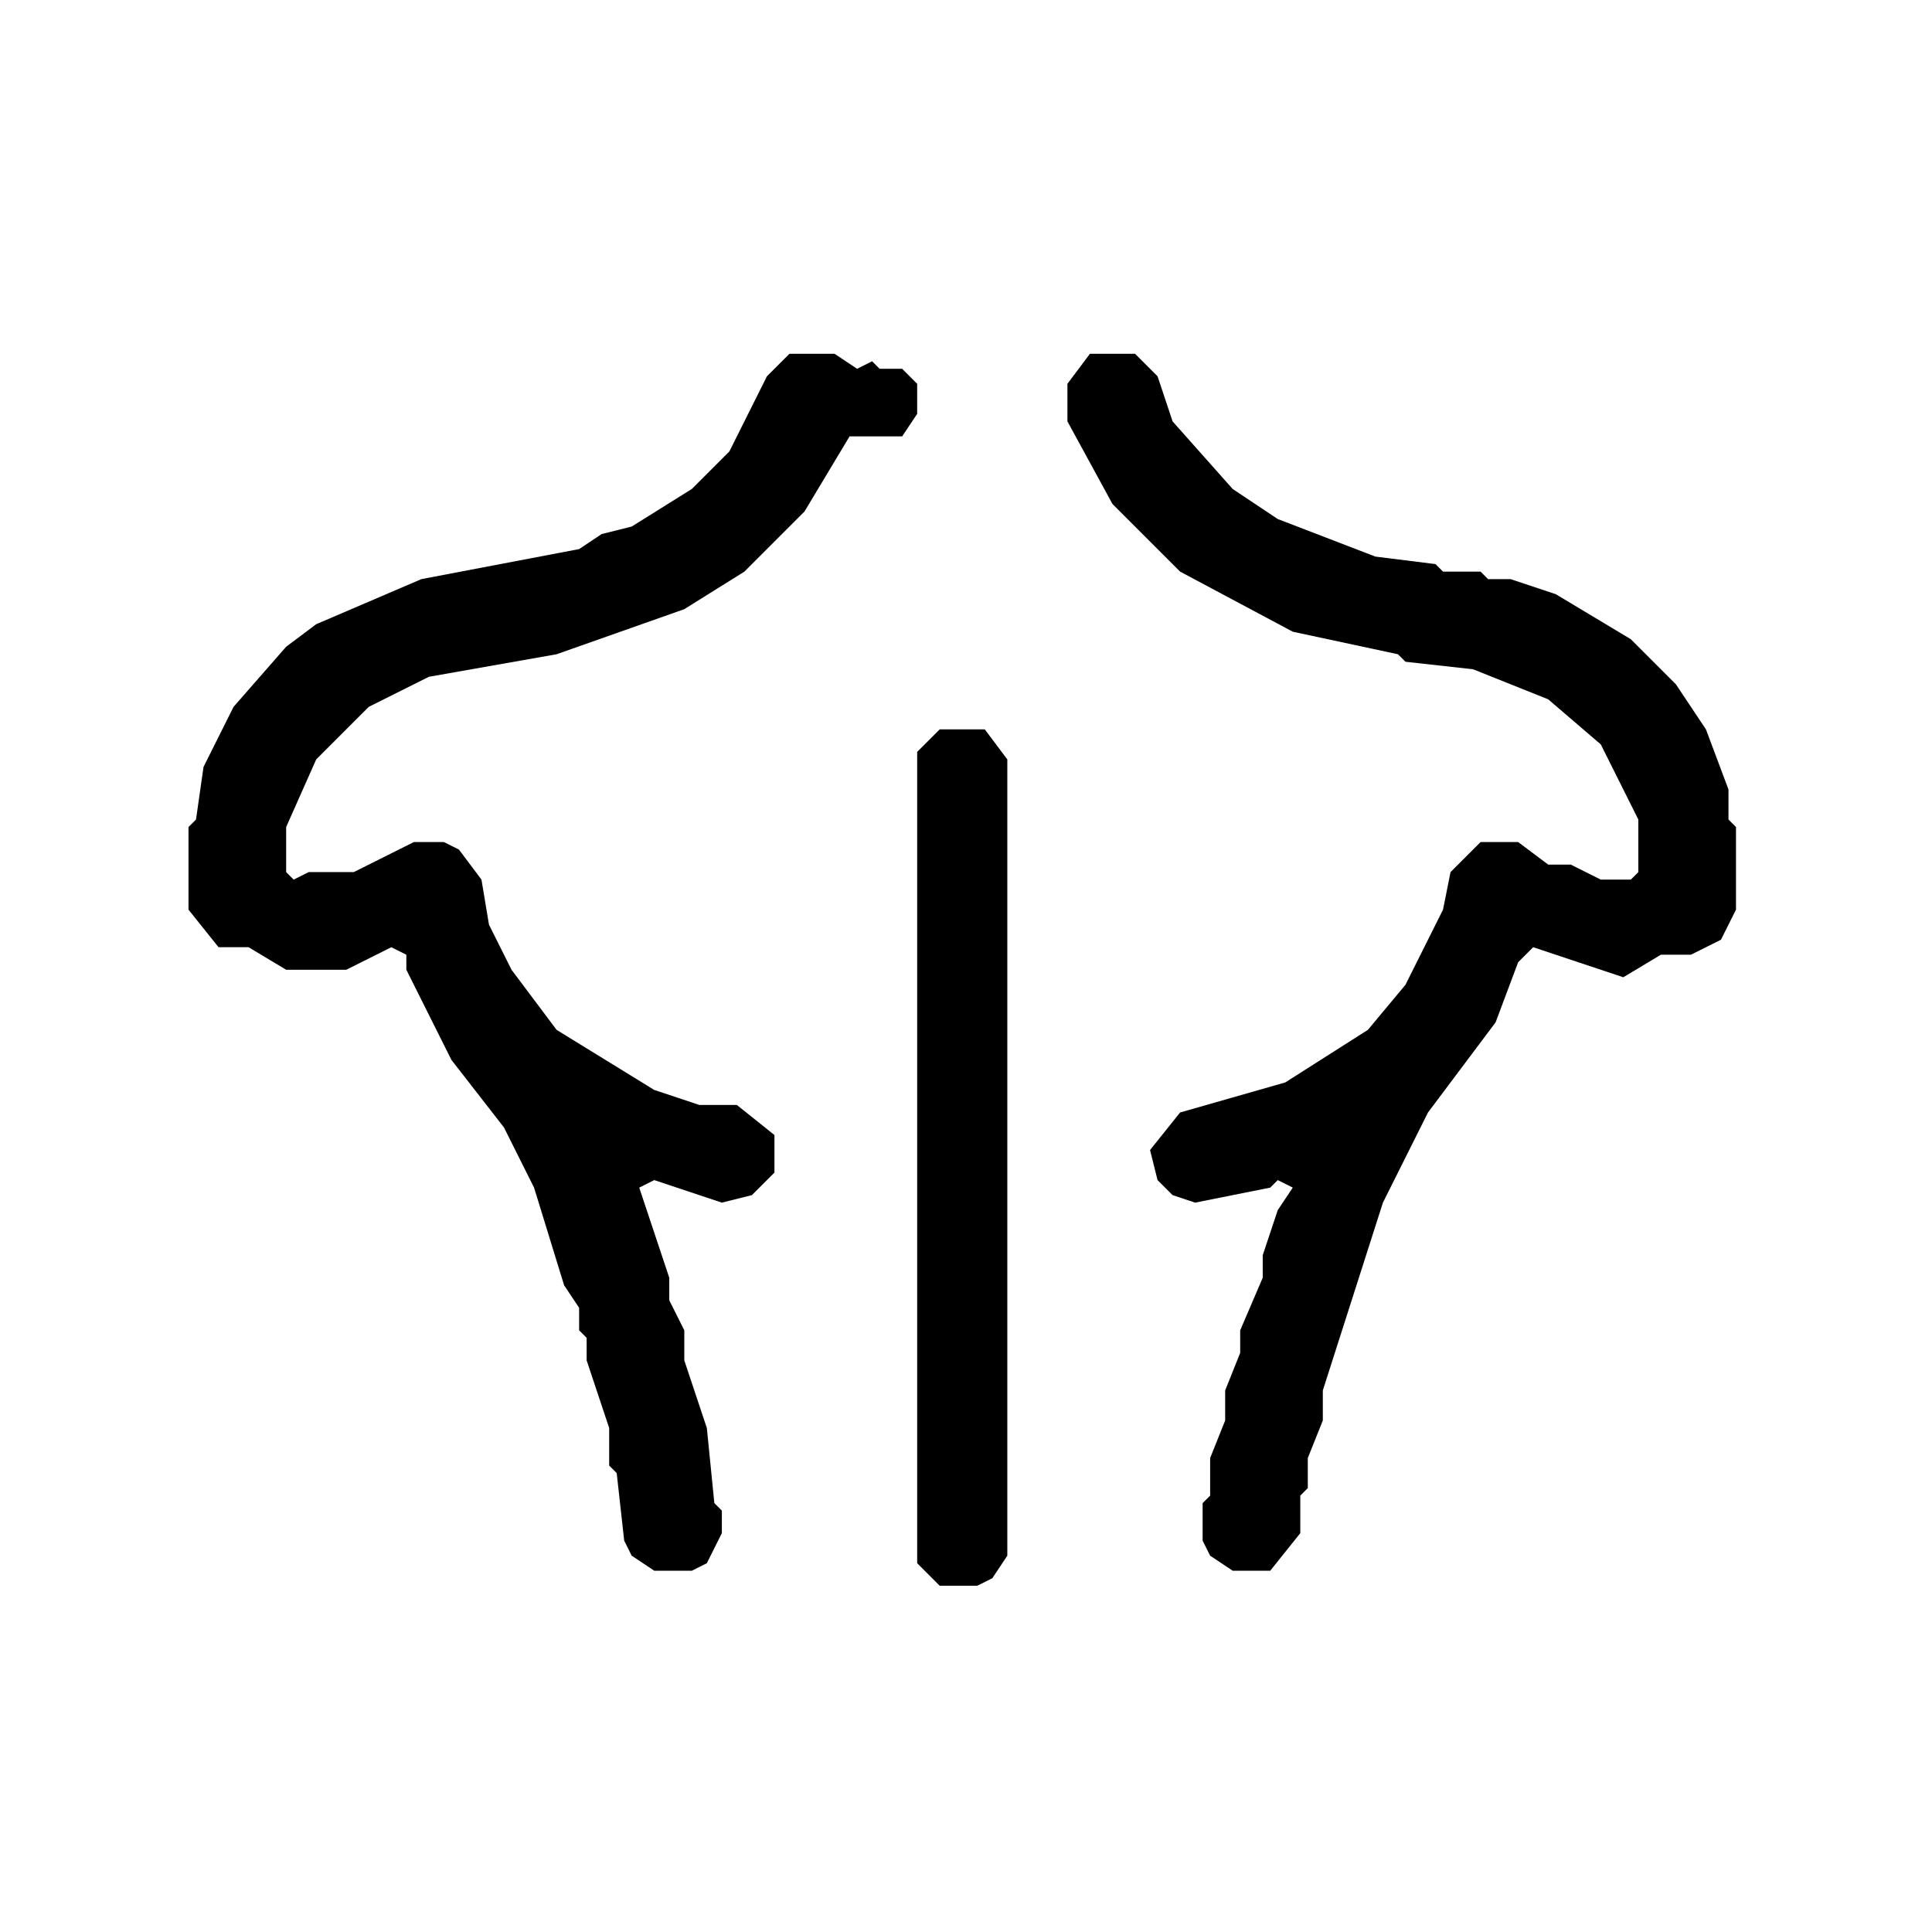
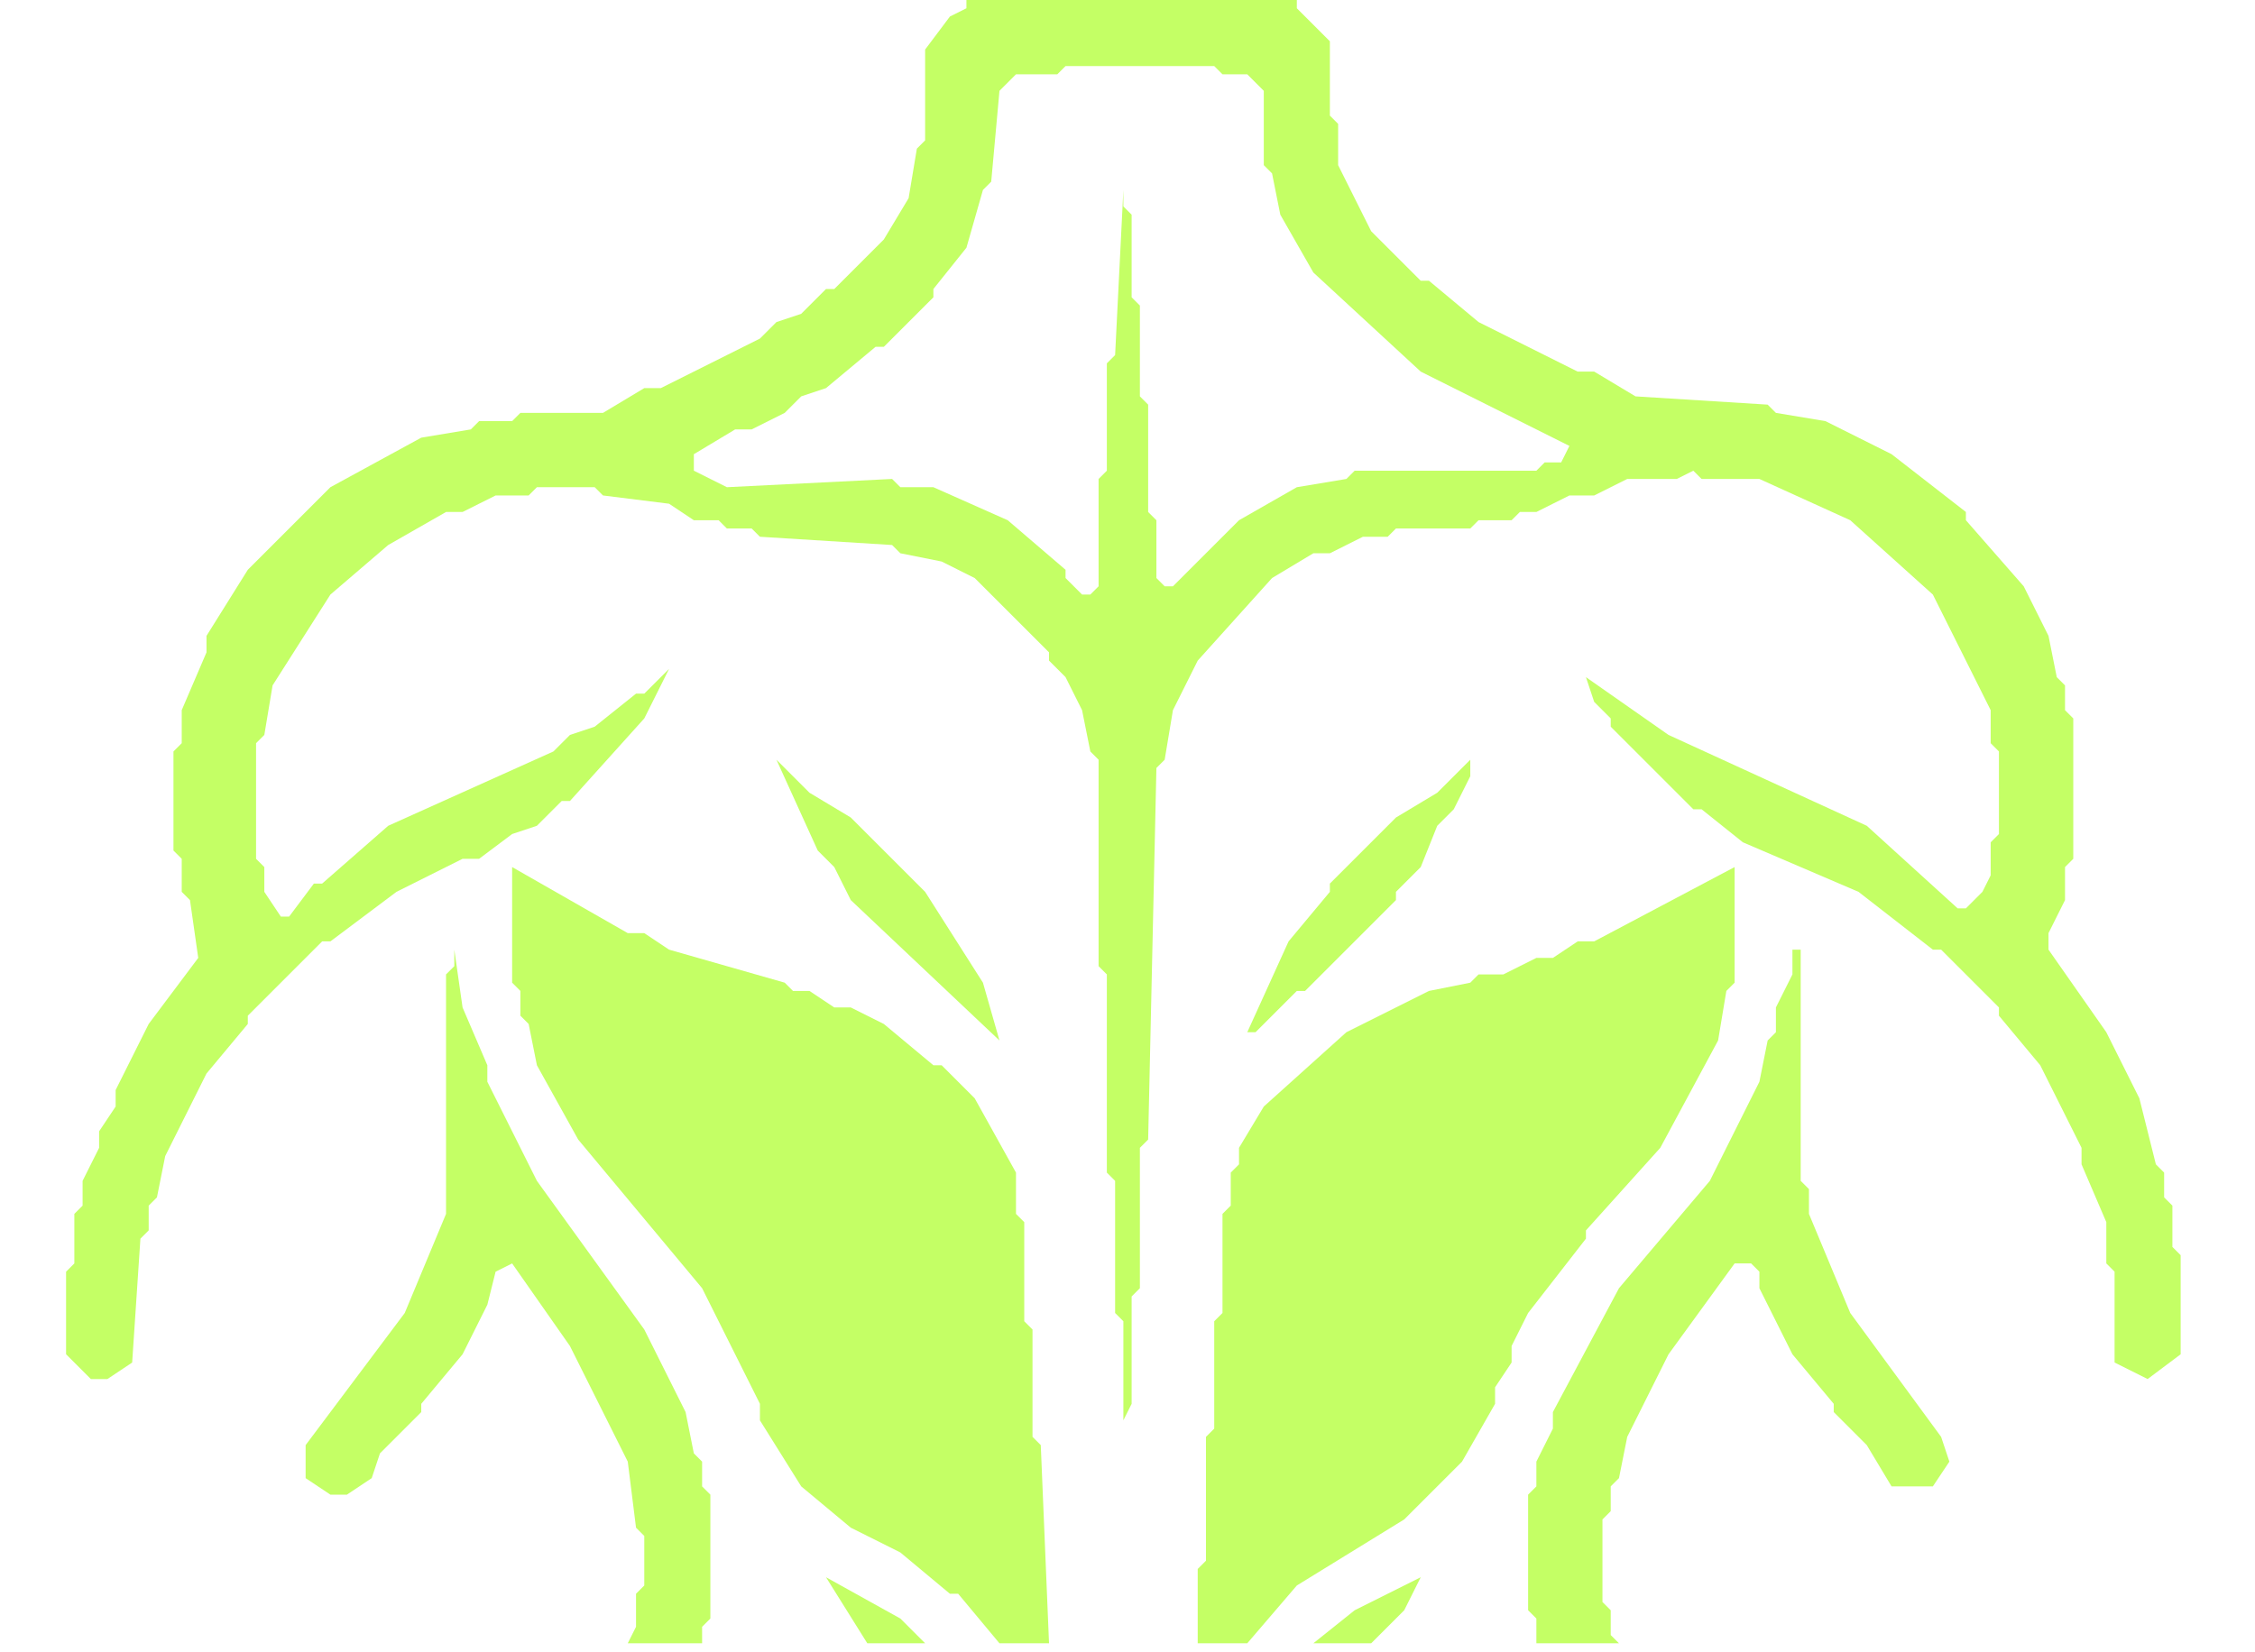
- <svg xmlns="http://www.w3.org/2000/svg" viewBox="0 0 256 256" width="256" height="256" role="img" aria-label="Grand dorsal">
-   <g fill="currentColor" fill-rule="evenodd" transform="translate(20 41.8986) scale(0.995392)">
-     <path d="M 105 55 L 102 58 L 102 166 L 105 169 L 110 169 L 112 168 L 114 165 L 114 59 L 111 55 Z" />
-     <path d="M 125 5 L 122 9 L 122 14 L 128 25 L 137 34 L 152 42 L 166 45 L 167 46 L 176 47 L 186 51 L 193 57 L 198 67 L 198 74 L 197 75 L 193 75 L 189 73 L 186 73 L 182 70 L 177 70 L 173 74 L 172 79 L 167 89 L 162 95 L 151 102 L 137 106 L 133 111 L 134 115 L 136 117 L 139 118 L 149 116 L 150 115 L 152 116 L 150 119 L 148 125 L 148 128 L 145 135 L 145 138 L 143 143 L 143 147 L 141 152 L 141 157 L 140 158 L 140 163 L 141 165 L 144 167 L 149 167 L 153 162 L 153 157 L 154 156 L 154 152 L 156 147 L 156 143 L 164 118 L 170 106 L 179 94 L 182 86 L 184 84 L 196 88 L 201 85 L 205 85 L 209 83 L 211 79 L 211 68 L 210 67 L 210 63 L 207 55 L 203 49 L 197 43 L 187 37 L 181 35 L 178 35 L 177 34 L 172 34 L 171 33 L 163 32 L 150 27 L 144 23 L 136 14 L 134 8 L 131 5 Z" />
-     <path d="M 91 5 L 85 5 L 82 8 L 77 18 L 72 23 L 64 28 L 60 29 L 57 31 L 36 35 L 22 41 L 18 44 L 11 52 L 7 60 L 6 67 L 5 68 L 5 79 L 9 84 L 13 84 L 18 87 L 26 87 L 32 84 L 34 85 L 34 87 L 40 99 L 47 108 L 51 116 L 55 129 L 57 132 L 57 135 L 58 136 L 58 139 L 61 148 L 61 153 L 62 154 L 63 163 L 64 165 L 67 167 L 72 167 L 74 166 L 76 162 L 76 159 L 75 158 L 74 148 L 71 139 L 71 135 L 69 131 L 69 128 L 65 116 L 67 115 L 76 118 L 80 117 L 83 114 L 83 109 L 78 105 L 73 105 L 67 103 L 54 95 L 48 87 L 45 81 L 44 75 L 41 71 L 39 70 L 35 70 L 27 74 L 21 74 L 19 75 L 18 74 L 18 68 L 22 59 L 29 52 L 37 48 L 54 45 L 71 39 L 79 34 L 87 26 L 93 16 L 100 16 L 102 13 L 102 9 L 100 7 L 97 7 L 96 6 L 94 7 Z" />
-   </g>
+ <svg xmlns="http://www.w3.org/2000/svg" viewBox="0 0 273 200" width="273" height="200">
+   <path fill="#C4FF65" fill-rule="evenodd" d="M 172 191 L 164 195 L 159 199 L 166 199 L 170 195 Z M 100 191 L 105 199 L 112 199 L 109 196 Z M 218 115 L 217 115 L 217 118 L 215 122 L 215 125 L 214 126 L 213 131 L 207 143 L 196 156 L 188 171 L 188 173 L 186 177 L 186 180 L 185 181 L 185 195 L 186 196 L 186 199 L 196 199 L 195 198 L 195 195 L 194 194 L 194 184 L 195 183 L 195 180 L 196 179 L 197 174 L 202 164 L 210 153 L 212 153 L 213 154 L 213 156 L 217 164 L 222 170 L 222 171 L 226 175 L 229 180 L 234 180 L 236 177 L 235 174 L 224 159 L 219 147 L 219 144 L 218 143 Z M 55 115 L 55 117 L 54 118 L 54 147 L 49 159 L 37 175 L 37 179 L 40 181 L 42 181 L 45 179 L 46 176 L 51 171 L 51 170 L 56 164 L 59 158 L 60 154 L 62 153 L 69 163 L 76 177 L 77 185 L 78 186 L 78 192 L 77 193 L 77 197 L 76 199 L 85 199 L 85 197 L 86 196 L 86 181 L 85 180 L 85 177 L 84 176 L 83 171 L 78 161 L 65 143 L 59 131 L 59 129 L 56 122 Z M 210 105 L 193 114 L 191 114 L 188 116 L 186 116 L 182 118 L 179 118 L 178 119 L 173 120 L 163 125 L 153 134 L 150 139 L 150 141 L 149 142 L 149 146 L 148 147 L 148 159 L 147 160 L 147 173 L 146 174 L 146 189 L 145 190 L 145 199 L 151 199 L 157 192 L 170 184 L 177 177 L 181 170 L 181 168 L 183 165 L 183 163 L 185 159 L 192 150 L 192 149 L 201 139 L 208 126 L 209 120 L 210 119 Z M 62 105 L 62 119 L 63 120 L 63 123 L 64 124 L 65 129 L 70 138 L 85 156 L 92 170 L 92 172 L 97 180 L 103 185 L 109 188 L 115 193 L 116 193 L 121 199 L 127 199 L 126 175 L 125 174 L 125 161 L 124 160 L 124 148 L 123 147 L 123 142 L 118 133 L 114 129 L 113 129 L 107 124 L 103 122 L 101 122 L 98 120 L 96 120 L 95 119 L 81 115 L 78 113 L 76 113 Z M 178 92 L 174 96 L 169 99 L 161 107 L 161 108 L 156 114 L 151 125 L 152 125 L 157 120 L 158 120 L 169 109 L 169 108 L 172 105 L 174 100 L 176 98 L 178 94 Z M 94 92 L 99 103 L 101 105 L 103 109 L 121 126 L 119 119 L 112 108 L 103 99 L 98 96 Z M 8 154 L 8 164 L 11 167 L 13 167 L 16 165 L 17 150 L 18 149 L 18 146 L 19 145 L 20 140 L 25 130 L 30 124 L 30 123 L 39 114 L 40 114 L 48 108 L 56 104 L 58 104 L 62 101 L 65 100 L 68 97 L 69 97 L 78 87 L 81 81 L 78 84 L 77 84 L 72 88 L 69 89 L 67 91 L 47 100 L 39 107 L 38 107 L 35 111 L 34 111 L 32 108 L 32 105 L 31 104 L 31 90 L 32 89 L 33 83 L 40 72 L 47 66 L 54 62 L 56 62 L 60 60 L 64 60 L 65 59 L 72 59 L 73 60 L 81 61 L 84 63 L 87 63 L 88 64 L 91 64 L 92 65 L 108 66 L 109 67 L 114 68 L 118 70 L 127 79 L 127 80 L 129 82 L 131 86 L 132 91 L 133 92 L 133 117 L 134 118 L 134 142 L 135 143 L 135 159 L 136 160 L 136 172 L 137 170 L 137 157 L 138 156 L 138 139 L 139 138 L 140 93 L 141 92 L 142 86 L 145 80 L 154 70 L 159 67 L 161 67 L 165 65 L 168 65 L 169 64 L 178 64 L 179 63 L 183 63 L 184 62 L 186 62 L 190 60 L 193 60 L 197 58 L 203 58 L 205 57 L 206 58 L 213 58 L 224 63 L 234 72 L 241 86 L 241 90 L 242 91 L 242 101 L 241 102 L 241 106 L 240 108 L 238 110 L 237 110 L 226 100 L 202 89 L 192 82 L 193 85 L 195 87 L 195 88 L 205 98 L 206 98 L 211 102 L 225 108 L 234 115 L 235 115 L 242 122 L 242 123 L 247 129 L 252 139 L 252 141 L 255 148 L 255 153 L 256 154 L 256 165 L 260 167 L 264 164 L 264 152 L 263 151 L 263 146 L 262 145 L 262 142 L 261 141 L 259 133 L 255 125 L 248 115 L 248 113 L 250 109 L 250 105 L 251 104 L 251 87 L 250 86 L 250 83 L 249 82 L 248 77 L 245 71 L 238 63 L 238 62 L 229 55 L 221 51 L 215 50 L 214 49 L 198 48 L 193 45 L 191 45 L 179 39 L 173 34 L 172 34 L 166 28 L 162 20 L 162 15 L 161 14 L 161 5 L 157 1 L 157 0 L 117 0 L 117 1 L 115 2 L 112 6 L 112 17 L 111 18 L 110 24 L 107 29 L 101 35 L 100 35 L 97 38 L 94 39 L 92 41 L 80 47 L 78 47 L 73 50 L 63 50 L 62 51 L 58 51 L 57 52 L 51 53 L 40 59 L 30 69 L 25 77 L 25 79 L 22 86 L 22 90 L 21 91 L 21 103 L 22 104 L 22 108 L 23 109 L 24 116 L 18 124 L 14 132 L 14 134 L 12 137 L 12 139 L 10 143 L 10 146 L 9 147 L 9 153 Z M 84 57 L 84 55 L 89 52 L 91 52 L 95 50 L 97 48 L 100 47 L 106 42 L 107 42 L 113 36 L 113 35 L 117 30 L 119 23 L 120 22 L 121 11 L 123 9 L 128 9 L 129 8 L 147 8 L 148 9 L 151 9 L 153 11 L 153 20 L 154 21 L 155 26 L 159 33 L 172 45 L 190 54 L 189 56 L 187 56 L 186 57 L 164 57 L 163 58 L 157 59 L 150 63 L 142 71 L 141 71 L 140 70 L 140 63 L 139 62 L 139 49 L 138 48 L 138 37 L 137 36 L 137 26 L 136 25 L 136 23 L 135 43 L 134 44 L 134 57 L 133 58 L 133 71 L 132 72 L 131 72 L 129 70 L 129 69 L 122 63 L 113 59 L 109 59 L 108 58 L 88 59 Z" />
</svg>
